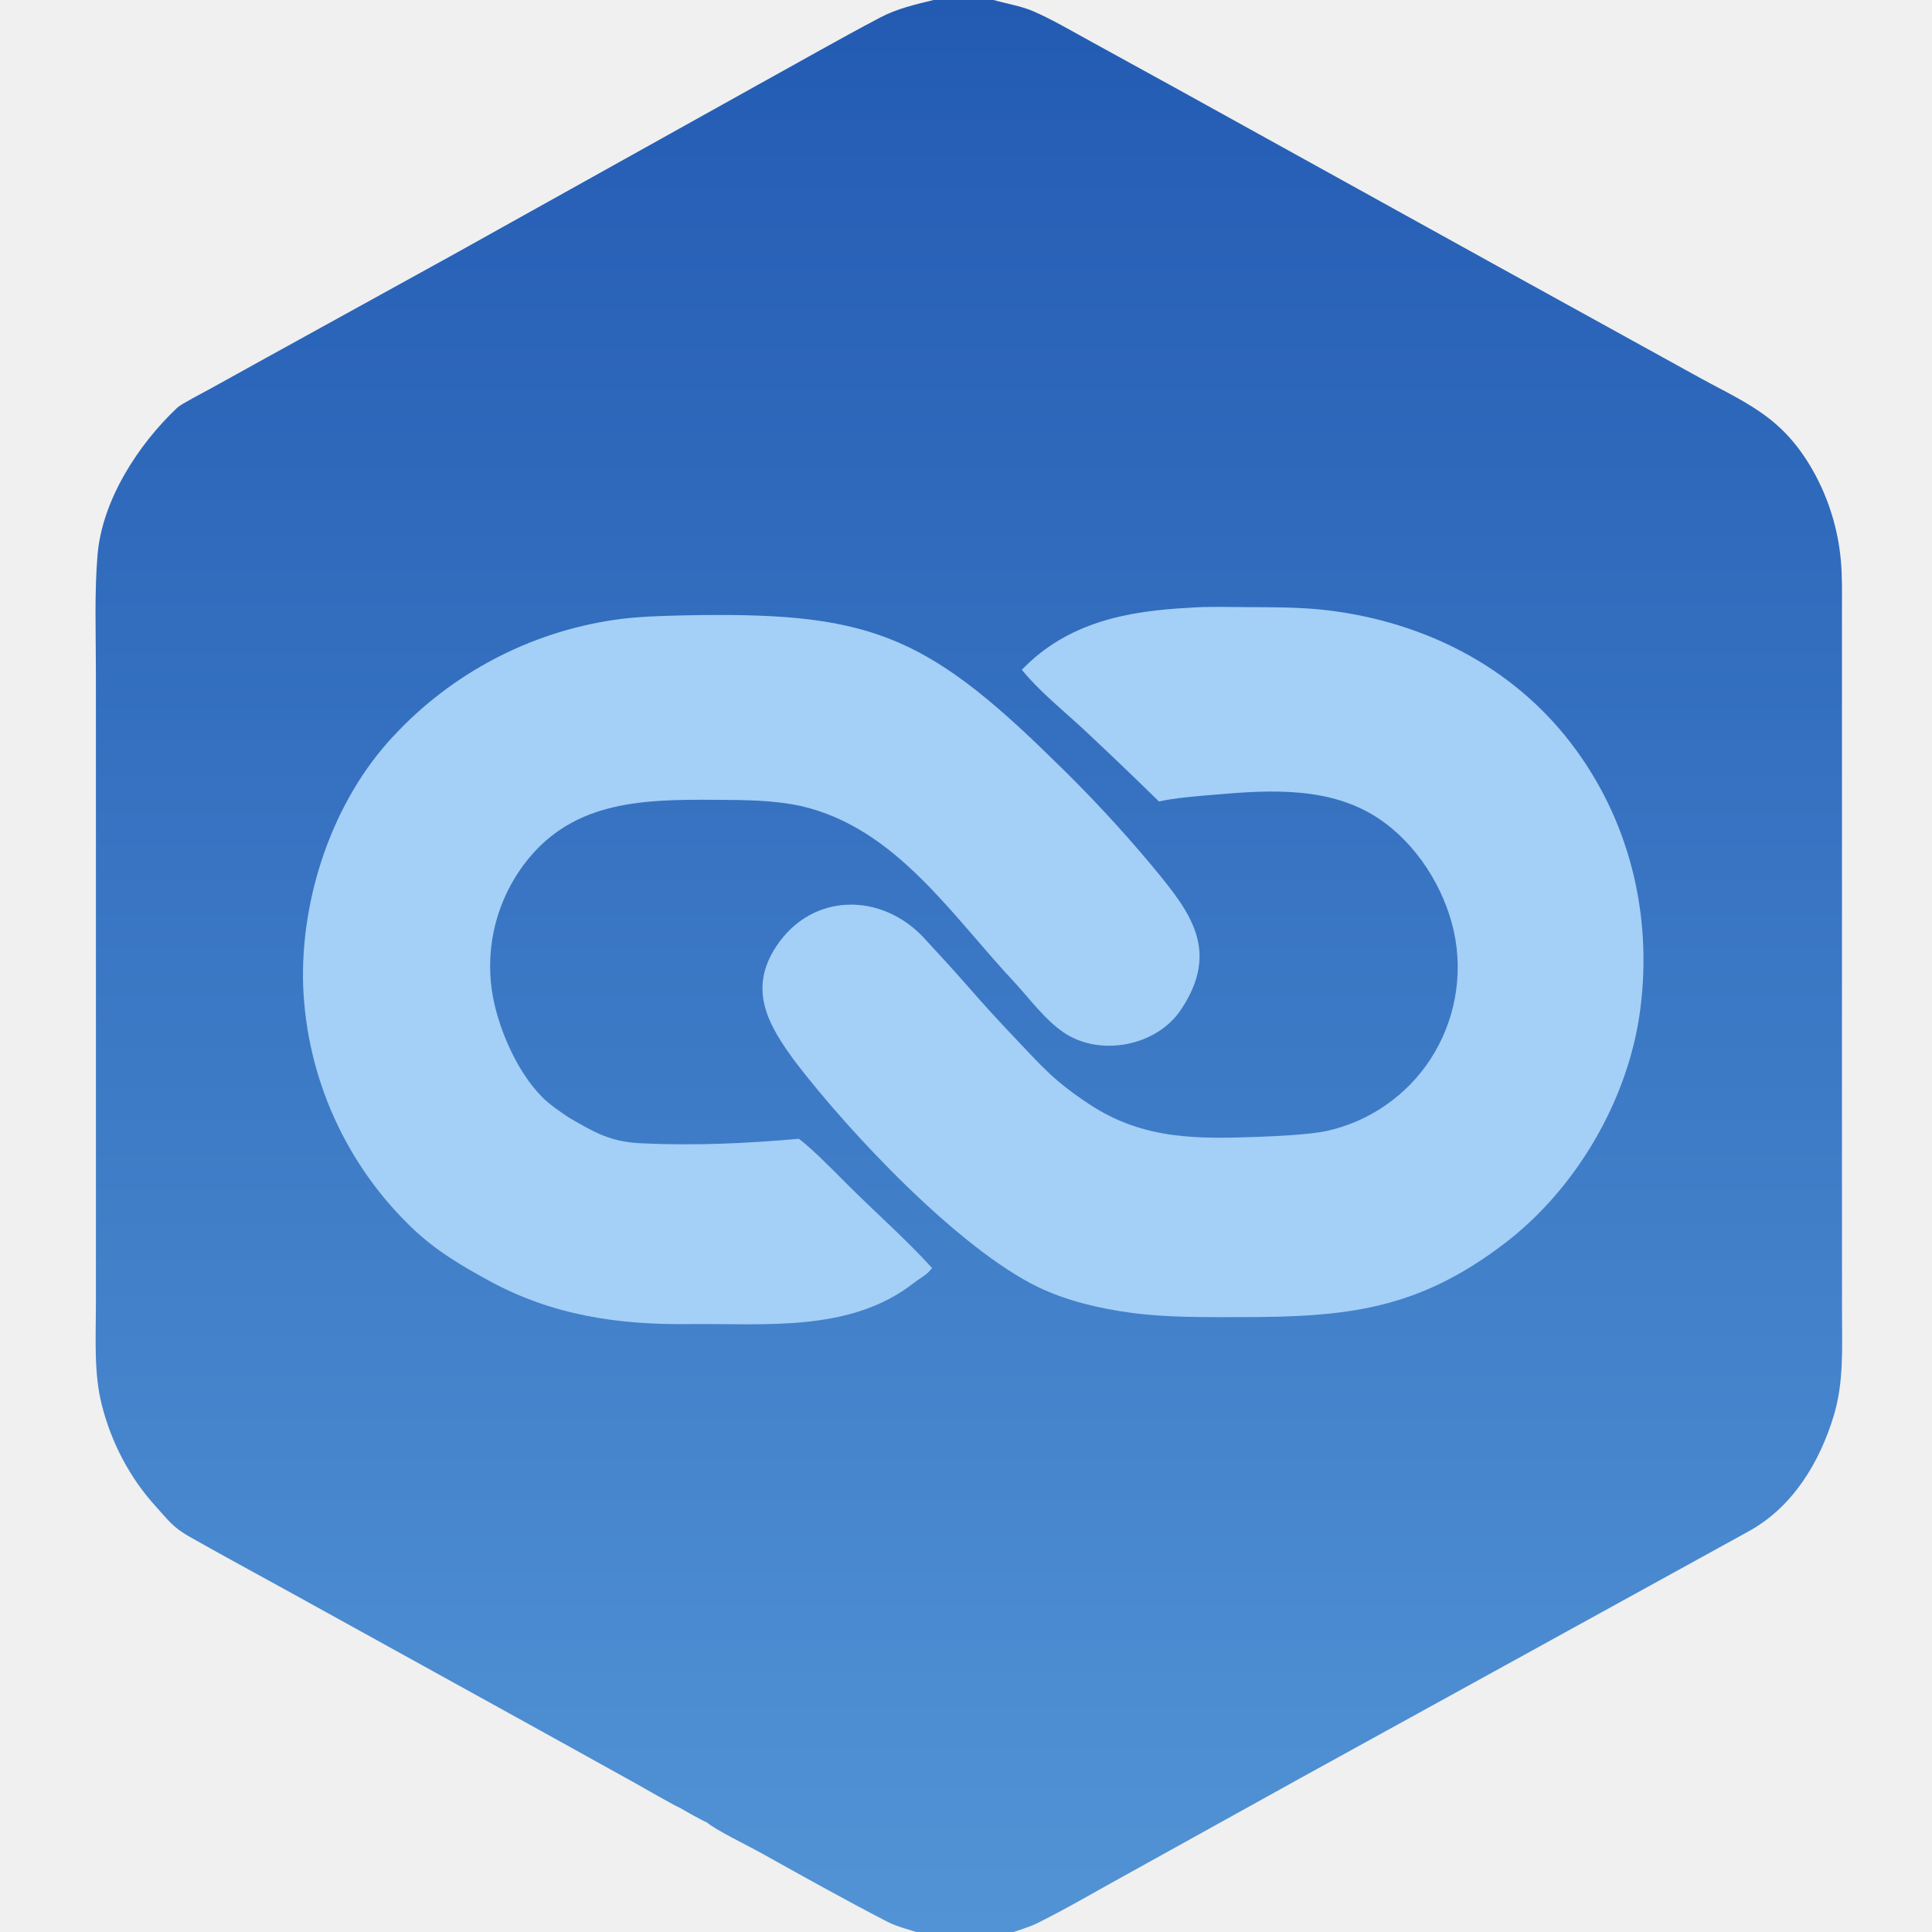
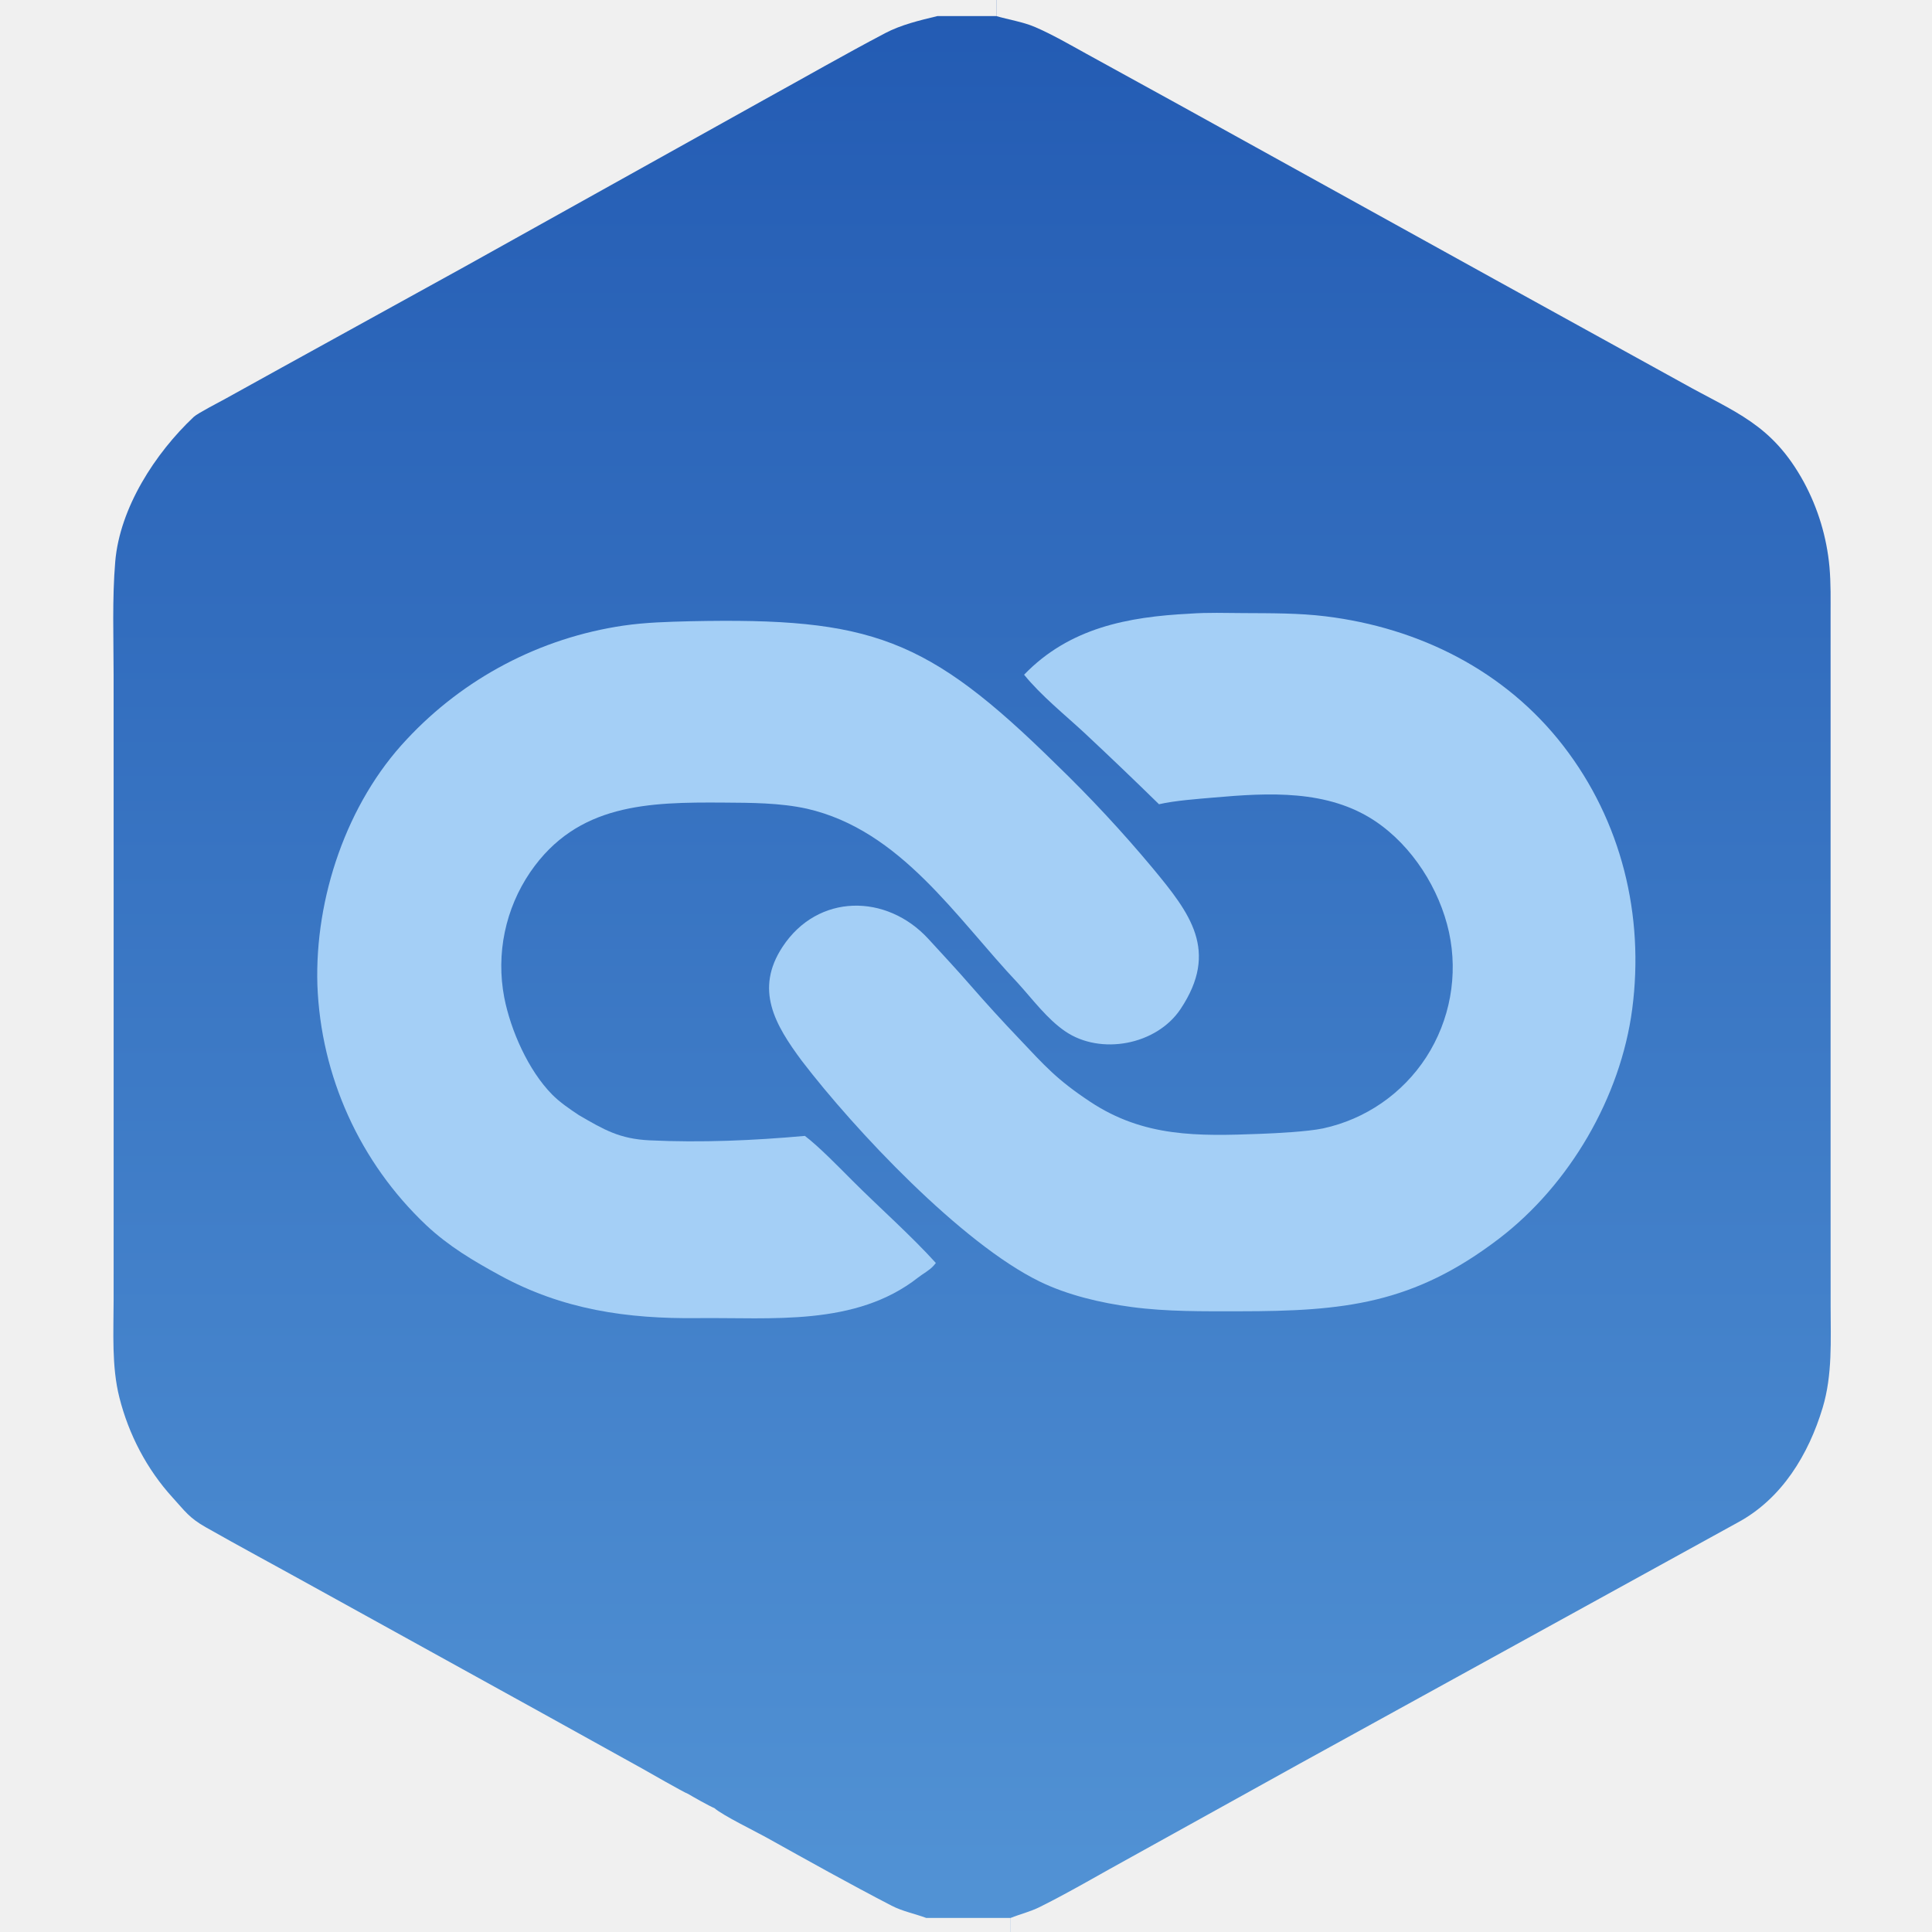
- <svg xmlns="http://www.w3.org/2000/svg" version="1.1" width="295" height="295">
-   <svg version="1.1" width="295" height="295">
-     <svg id="OmniHai_Logo" version="1.1" viewBox="0 0 295 295">
+ <svg xmlns="http://www.w3.org/2000/svg" version="1.1" width="300" height="300">
+   <svg version="1.1" width="300" height="300">
+     <svg id="OmniHai_Logo" version="1.1" viewBox="0 0 300 300">
      <defs>
-         <linearGradient id="backgroundGradient" x1="147" y1="0" x2="147" y2="295" gradientUnits="userSpaceOnUse">
+         <linearGradient id="backgroundGradient" x1="150" y1="0" x2="150" y2="300" gradientUnits="userSpaceOnUse">
          <stop offset="0" stop-color="#235bb3" />
          <stop offset="1" stop-color="#5293d5" />
        </linearGradient>
        <mask id="hexagonMask">
          <rect id="mask" width="100%" height="100%" fill="white" />
-           <path id="leftSide" fill="black" d="M0,0h142.55c-2.716,0.652 -5.621,1.342 -8.105,2.649c-6.314,3.323 -12.558,6.91 -18.804,10.349l-46.409,25.869l-28.427,15.678l-8.78,4.859c-0.86,0.476 -4.345,2.271 -4.933,2.825c-6.002,5.653 -11.489,14.122 -12.197,22.481c-0.485,5.724 -0.257,11.882 -0.253,17.589l0.005,30.778l0,52.388l-0.003,13.875c-0.006,5.014 -0.324,10.334 0.889,15.141c1.457,5.774 4.26,11.153 8.269,15.557c1.939,2.128 2.564,3.144 5.138,4.605c5.277,2.997 10.646,5.874 15.955,8.817l36.213,20.005l15.637,8.669c0.833,0.467 6.471,3.708 7.119,3.93c0.824,0.491 3.201,1.841 4.072,2.202c1.329,1.156 6.205,3.517 8.106,4.576c6.434,3.582 12.883,7.194 19.42,10.579c1.668,0.864 3.619,1.248 5.359,1.893h-140.823z" />
-           <path id="rightSide" fill="black" d="M151.709,0h148.291v295.312h-146.058c1.479,-0.595 3.019,-0.949 4.538,-1.707c4.838,-2.41 9.535,-5.209 14.266,-7.789l25.967,-14.398l68.178,-37.535c6.806,-3.688 10.944,-10.541 13.125,-17.774c1.545,-5.121 1.244,-10.491 1.244,-15.781l-0.006,-15.168l-0.001,-47.014l0.001,-34.486l-0.003,-10.492c-0.001,-2.583 0.057,-5.089 -0.174,-7.664c-0.425,-4.6 -1.774,-9.066 -3.968,-13.131c-4.969,-9.087 -10.654,-10.793 -18.961,-15.462l-29.067,-16.037l-49.056,-27.142l-14.254,-7.839c-2.603,-1.432 -5.421,-3.075 -8.14,-4.232c-1.761,-0.75 -4.061,-1.122 -5.921,-1.662z" />
+           <path id="leftSide" fill="black" d="M0,0h154.709v2.5h-9.16c-2.716,0.652,-5.621,1.342,-8.105,2.649c-6.314,3.323,-12.558,6.91,-18.804,10.349l-46.409,25.869l-28.427,15.678l-8.78,4.859c-0.86,0.476,-4.345,2.271,-4.933,2.825c-6.002,5.653,-11.489,14.122,-12.197,22.481c-0.485,5.724,-0.257,11.882,-0.253,17.589l0.005,30.778l0,52.388l-0.003,13.875c-0.006,5.014,-0.324,10.334,0.889,15.141c1.457,5.774,4.26,11.153,8.269,15.557c1.939,2.128,2.564,3.144,5.138,4.605c5.277,2.997,10.646,5.874,15.955,8.817l36.213,20.005l15.637,8.669c0.833,0.467,6.471,3.708,7.119,3.93c0.824,0.491,3.201,1.841,4.072,2.202c1.329,1.156,6.205,3.517,8.106,4.576c6.434,3.582,12.883,7.194,19.42,10.579c1.668,0.864,3.619,1.248,5.359,1.893h13.119v2.187h-156.942z" />
+           <path id="rightSide" fill="black" d="M154.709,0h145.291v300h-143.058v-2.188c1.479,-0.595,3.019,-0.949,4.538,-1.707c4.838,-2.41,9.535,-5.209,14.266,-7.789l25.967,-14.398l68.178,-37.535c6.806,-3.688,10.944,-10.541,13.125,-17.774c1.545,-5.121,1.244,-10.491,1.244,-15.781l-0.006,-15.168l-0.001,-47.014l0.001,-34.486l-0.003,-10.492c-0.001,-2.583,0.057,-5.089,-0.174,-7.664c-0.425,-4.6,-1.774,-9.066,-3.968,-13.131c-4.969,-9.087,-10.654,-10.793,-18.961,-15.462l-29.067,-16.037l-49.056,-27.142l-14.254,-7.839c-2.603,-1.432,-5.421,-3.075,-8.14,-4.232c-1.761,-0.75,-4.061,-1.122,-5.921,-1.662v-2.5z" />
        </mask>
      </defs>
      <g>
-         <rect id="infinitySymbol" width="295" height="295" fill="url(#backgroundGradient)" mask="url(#hexagonMask)" />
-         <path id="leftRing" fill="#a4cff6" d="M104.199,93.965c28.079,-0.59 36.787,2.534 56.726,22.146c5.317,5.133 10.355,10.549 15.089,16.225c5.76,6.962 10.34,12.798 4.299,21.85c-3.721,5.577 -12.41,7.228 -17.928,3.445c-2.796,-1.916 -5.035,-4.95 -7.302,-7.446c-9.643,-10.205 -18.203,-23.775 -32.8,-27.114c-4.19,-0.916 -8.646,-0.916 -12.916,-0.945c-11.66,-0.08 -22.712,0.138 -30.017,10.778c-3.887,5.696 -5.345,12.706 -4.052,19.479c0.999,5.108 3.724,11.298 7.42,15.059c1.202,1.222 2.722,2.251 4.147,3.201c3.932,2.288 6.335,3.706 11.027,3.929c8.021,0.379 16.096,0.029 24.09,-0.69c2.169,1.641 5.338,4.903 7.397,6.965c4.065,4.071 9.111,8.525 12.941,12.769c-0.114,0.152 -0.236,0.299 -0.364,0.438c-0.658,0.729 -1.625,1.216 -2.404,1.827c-9.724,7.625 -22.736,6.168 -34.221,6.297c-10.986,0.125 -20.952,-1.32 -30.689,-6.634c-4.19,-2.288 -7.958,-4.518 -11.454,-7.793c-10.307,-9.741 -16.378,-23.139 -16.905,-37.311c-0.412,-13.477 4.54,-28.227 13.858,-38.113c8.883,-9.542 20.748,-15.777 33.645,-17.68c3.505,-0.509 6.878,-0.589 10.414,-0.682z" />
-         <path id="rightRing" fill="#a4cff6" d="M181.765,92.788c2.761,-0.2 5.619,-0.102 8.389,-0.087c4.21,0.024 8.524,-0.011 12.703,0.503c14.495,1.784 27.864,8.427 36.907,20.13c9.026,11.679 12.595,26.305 10.686,40.856c-1.796,13.68 -9.729,27.272 -20.669,35.635c-13.308,10.173 -24.078,11.284 -40.315,11.29c-5.593,0.001 -11.221,0.081 -16.777,-0.665c-4.78,-0.64 -9.908,-1.84 -14.254,-3.958c-12.112,-5.905 -28.714,-23.528 -36.926,-34.261c-4.182,-5.624 -7.358,-11.079 -2.995,-17.709c5.478,-8.324 16.167,-8.294 22.657,-1.215c2.221,2.423 4.409,4.766 6.561,7.243c2.426,2.782 4.915,5.508 7.462,8.18c4.11,4.343 5.875,6.388 11.084,9.845c8.369,5.553 16.789,5.35 26.369,4.991c2.666,-0.1 7.339,-0.341 9.785,-0.845c6.595,-1.422 12.357,-5.396 16.031,-11.055c3.71,-5.748 4.982,-12.737 3.535,-19.423c-1.477,-6.71 -5.689,-13.364 -11.433,-17.219c-7.4,-4.967 -16.605,-4.424 -25.061,-3.684c-2.503,0.219 -6.066,0.471 -8.536,1.041c-3.828,-3.746 -7.698,-7.45 -11.61,-11.108c-3.075,-2.844 -6.706,-5.765 -9.338,-9.004c7.024,-7.279 16.113,-8.996 25.745,-9.478z" />
+         <rect id="infinitySymbol" width="300" height="300" fill="url(#backgroundGradient)" mask="url(#hexagonMask)" />
+         <path id="leftRing" fill="#a4cff6" d="M107.199,96.465c28.079,-0.59 36.787,2.534 56.726,22.146c5.317,5.133 10.355,10.549 15.089,16.225c5.76,6.962 10.34,12.798 4.299,21.85c-3.721,5.577 -12.41,7.228 -17.928,3.445c-2.796,-1.916 -5.035,-4.95 -7.302,-7.446c-9.643,-10.205 -18.203,-23.775 -32.8,-27.114c-4.19,-0.916 -8.646,-0.916 -12.916,-0.945c-11.66,-0.08 -22.712,0.138 -30.017,10.778c-3.887,5.696 -5.345,12.706 -4.052,19.479c0.999,5.108 3.724,11.298 7.42,15.059c1.202,1.222 2.722,2.251 4.147,3.201c3.932,2.288 6.335,3.706 11.027,3.929c8.021,0.379 16.096,0.029 24.09,-0.69c2.169,1.641 5.338,4.903 7.397,6.965c4.065,4.071 9.111,8.525 12.941,12.769c-0.114,0.152 -0.236,0.299 -0.364,0.438c-0.658,0.729 -1.625,1.216 -2.404,1.827c-9.724,7.625 -22.736,6.168 -34.221,6.297c-10.986,0.125 -20.952,-1.32 -30.689,-6.634c-4.19,-2.288 -7.958,-4.518 -11.454,-7.793c-10.307,-9.741 -16.378,-23.139 -16.905,-37.311c-0.412,-13.477 4.54,-28.227 13.858,-38.113c8.883,-9.542 20.748,-15.777 33.645,-17.68c3.505,-0.509 6.878,-0.589 10.414,-0.682z" />
+         <path id="rightRing" fill="#a4cff6" d="M184.765,95.288c2.761,-0.2 5.619,-0.102 8.389,-0.087c4.21,0.024 8.524,-0.011 12.703,0.503c14.495,1.784 27.864,8.427 36.907,20.13c9.026,11.679 12.595,26.305 10.686,40.856c-1.796,13.68 -9.729,27.272 -20.669,35.635c-13.308,10.173 -24.078,11.284 -40.315,11.29c-5.593,0.001 -11.221,0.081 -16.777,-0.665c-4.78,-0.64 -9.908,-1.84 -14.254,-3.958c-12.112,-5.905 -28.714,-23.528 -36.926,-34.261c-4.182,-5.624 -7.358,-11.079 -2.995,-17.709c5.478,-8.324 16.167,-8.294 22.657,-1.215c2.221,2.423 4.409,4.766 6.561,7.243c2.426,2.782 4.915,5.508 7.462,8.18c4.11,4.343 5.875,6.388 11.084,9.845c8.369,5.553 16.789,5.35 26.369,4.991c2.666,-0.1 7.339,-0.341 9.785,-0.845c6.595,-1.422 12.357,-5.396 16.031,-11.055c3.71,-5.748 4.982,-12.737 3.535,-19.423c-1.477,-6.71 -5.689,-13.364 -11.433,-17.219c-7.4,-4.967 -16.605,-4.424 -25.061,-3.684c-2.503,0.219 -6.066,0.471 -8.536,1.041c-3.828,-3.746 -7.698,-7.45 -11.61,-11.108c-3.075,-2.844 -6.706,-5.765 -9.338,-9.004c7.024,-7.279 16.113,-8.996 25.745,-9.478z" />
      </g>
    </svg>
  </svg>
  <style>@media (prefers-color-scheme: light) { :root { filter: none; } }
@media (prefers-color-scheme: dark) { :root { filter: none; } }
</style>
</svg>
